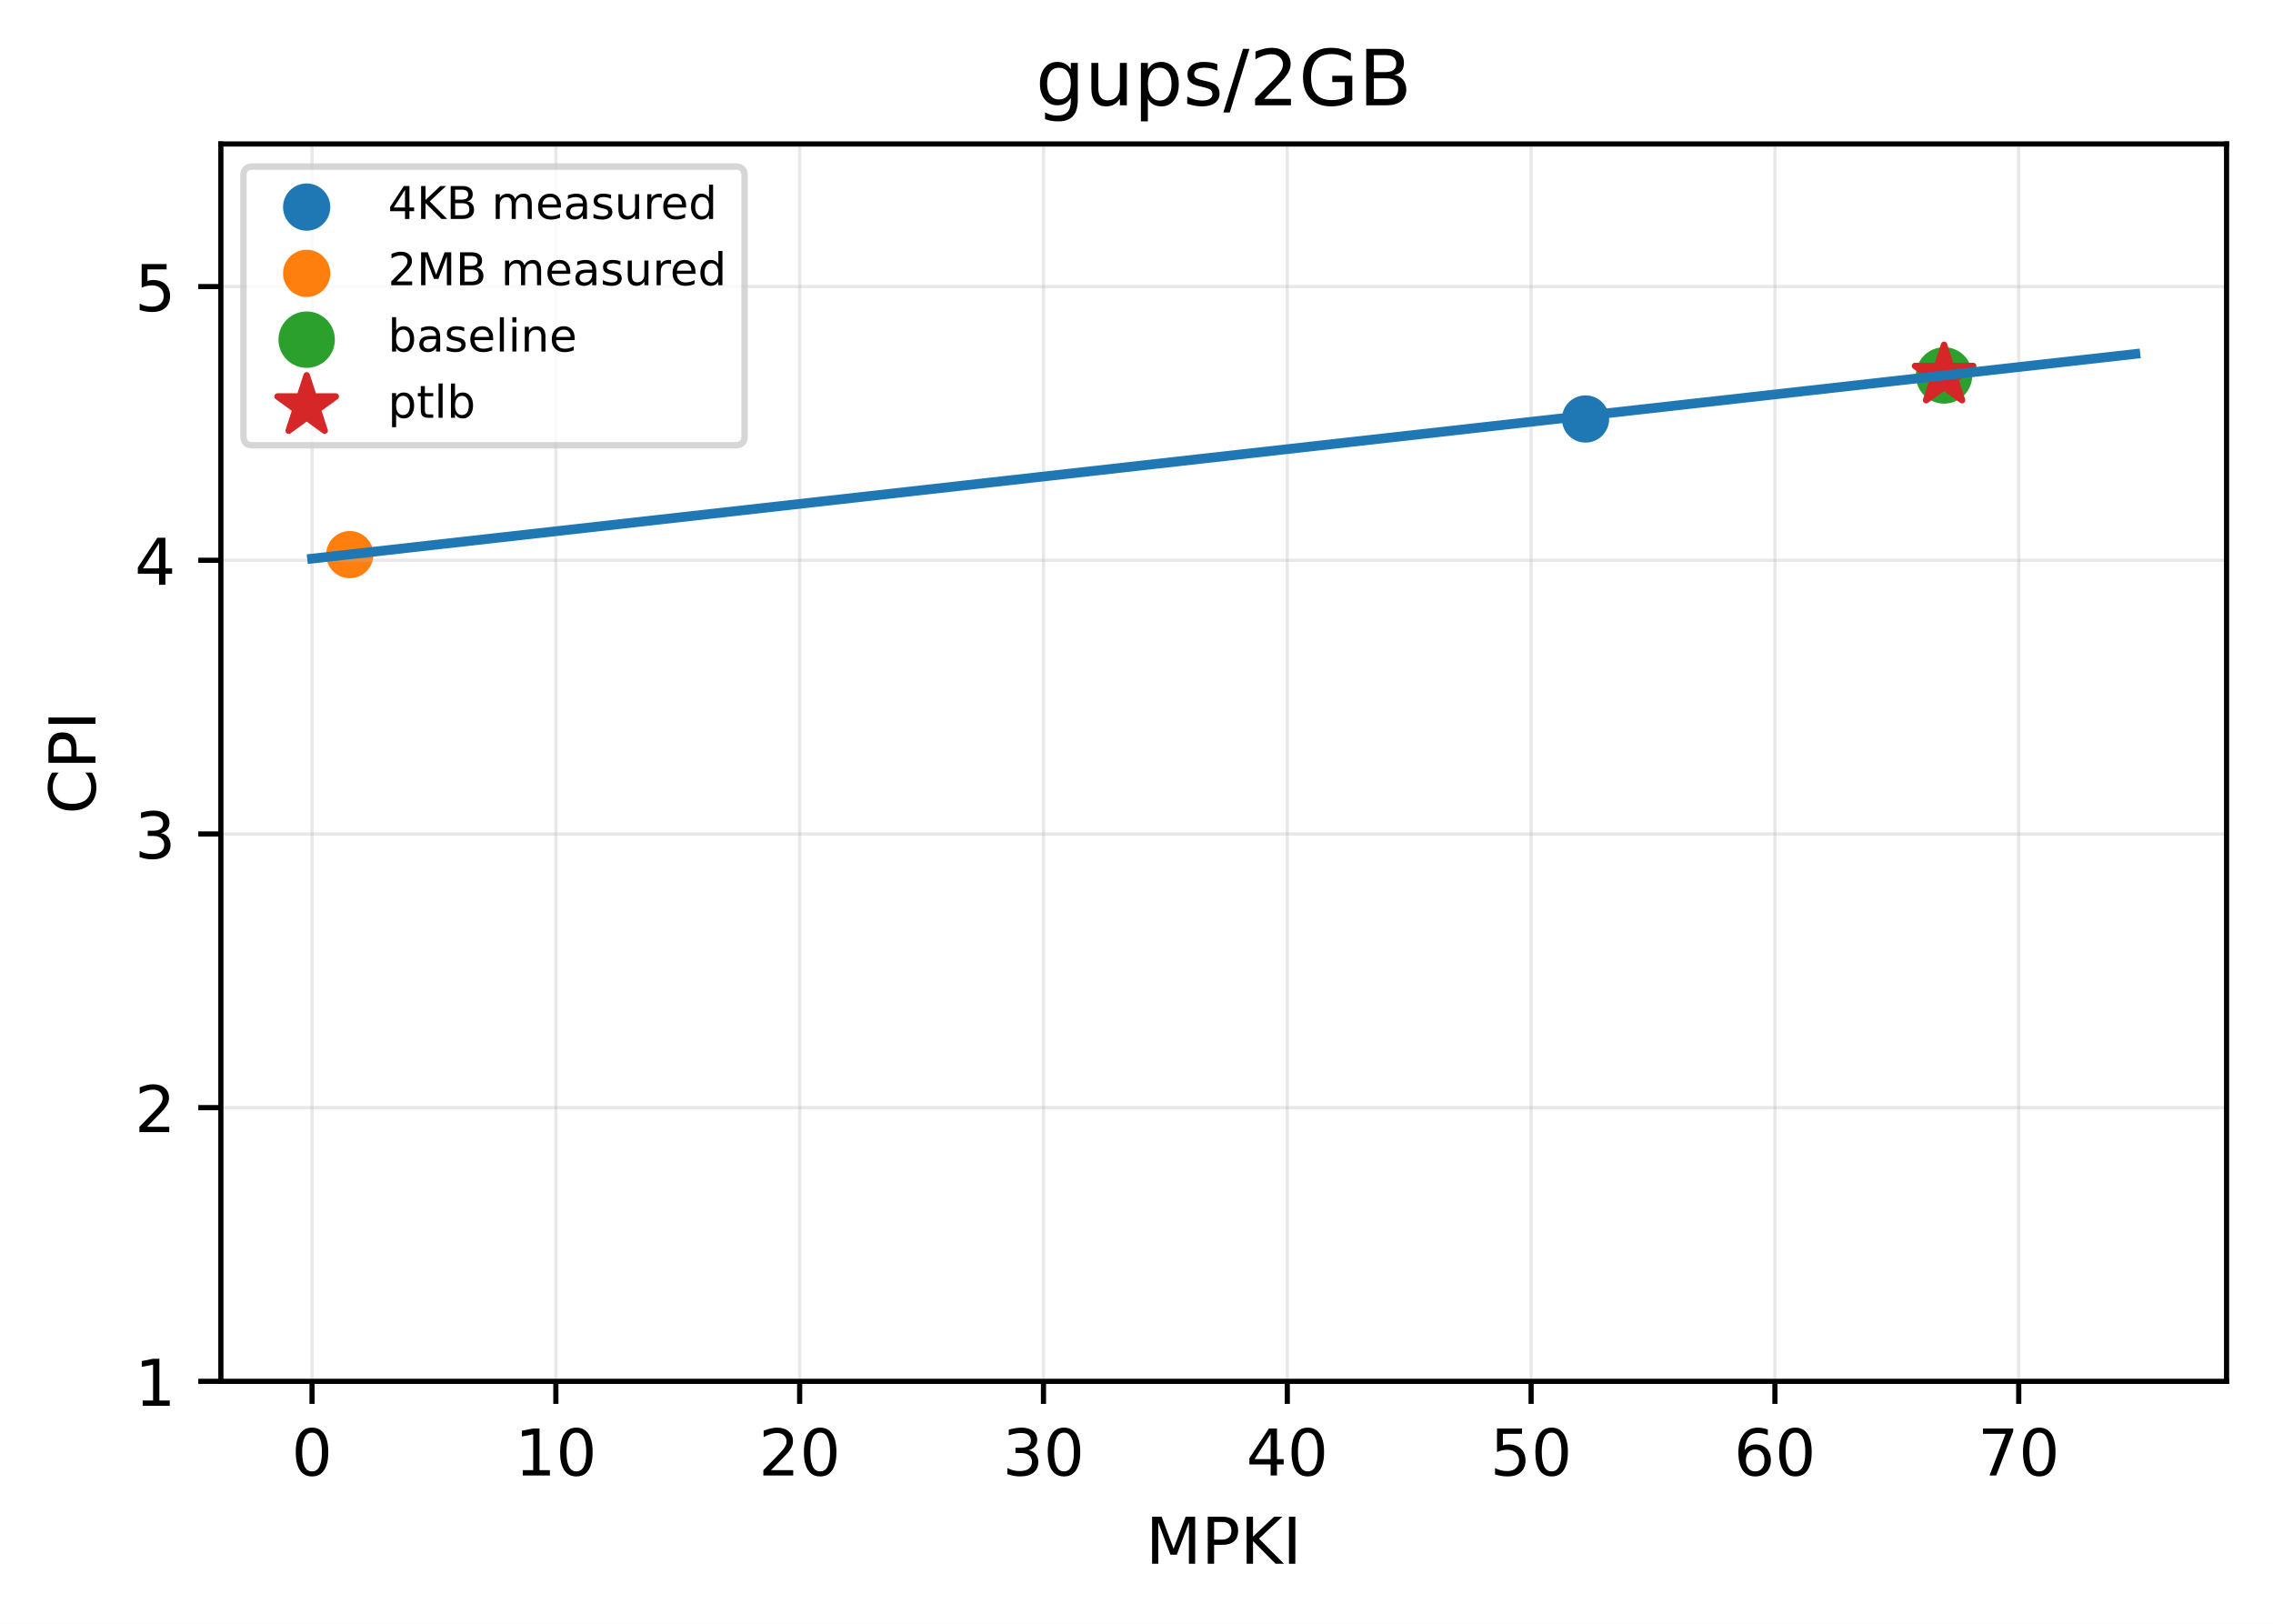
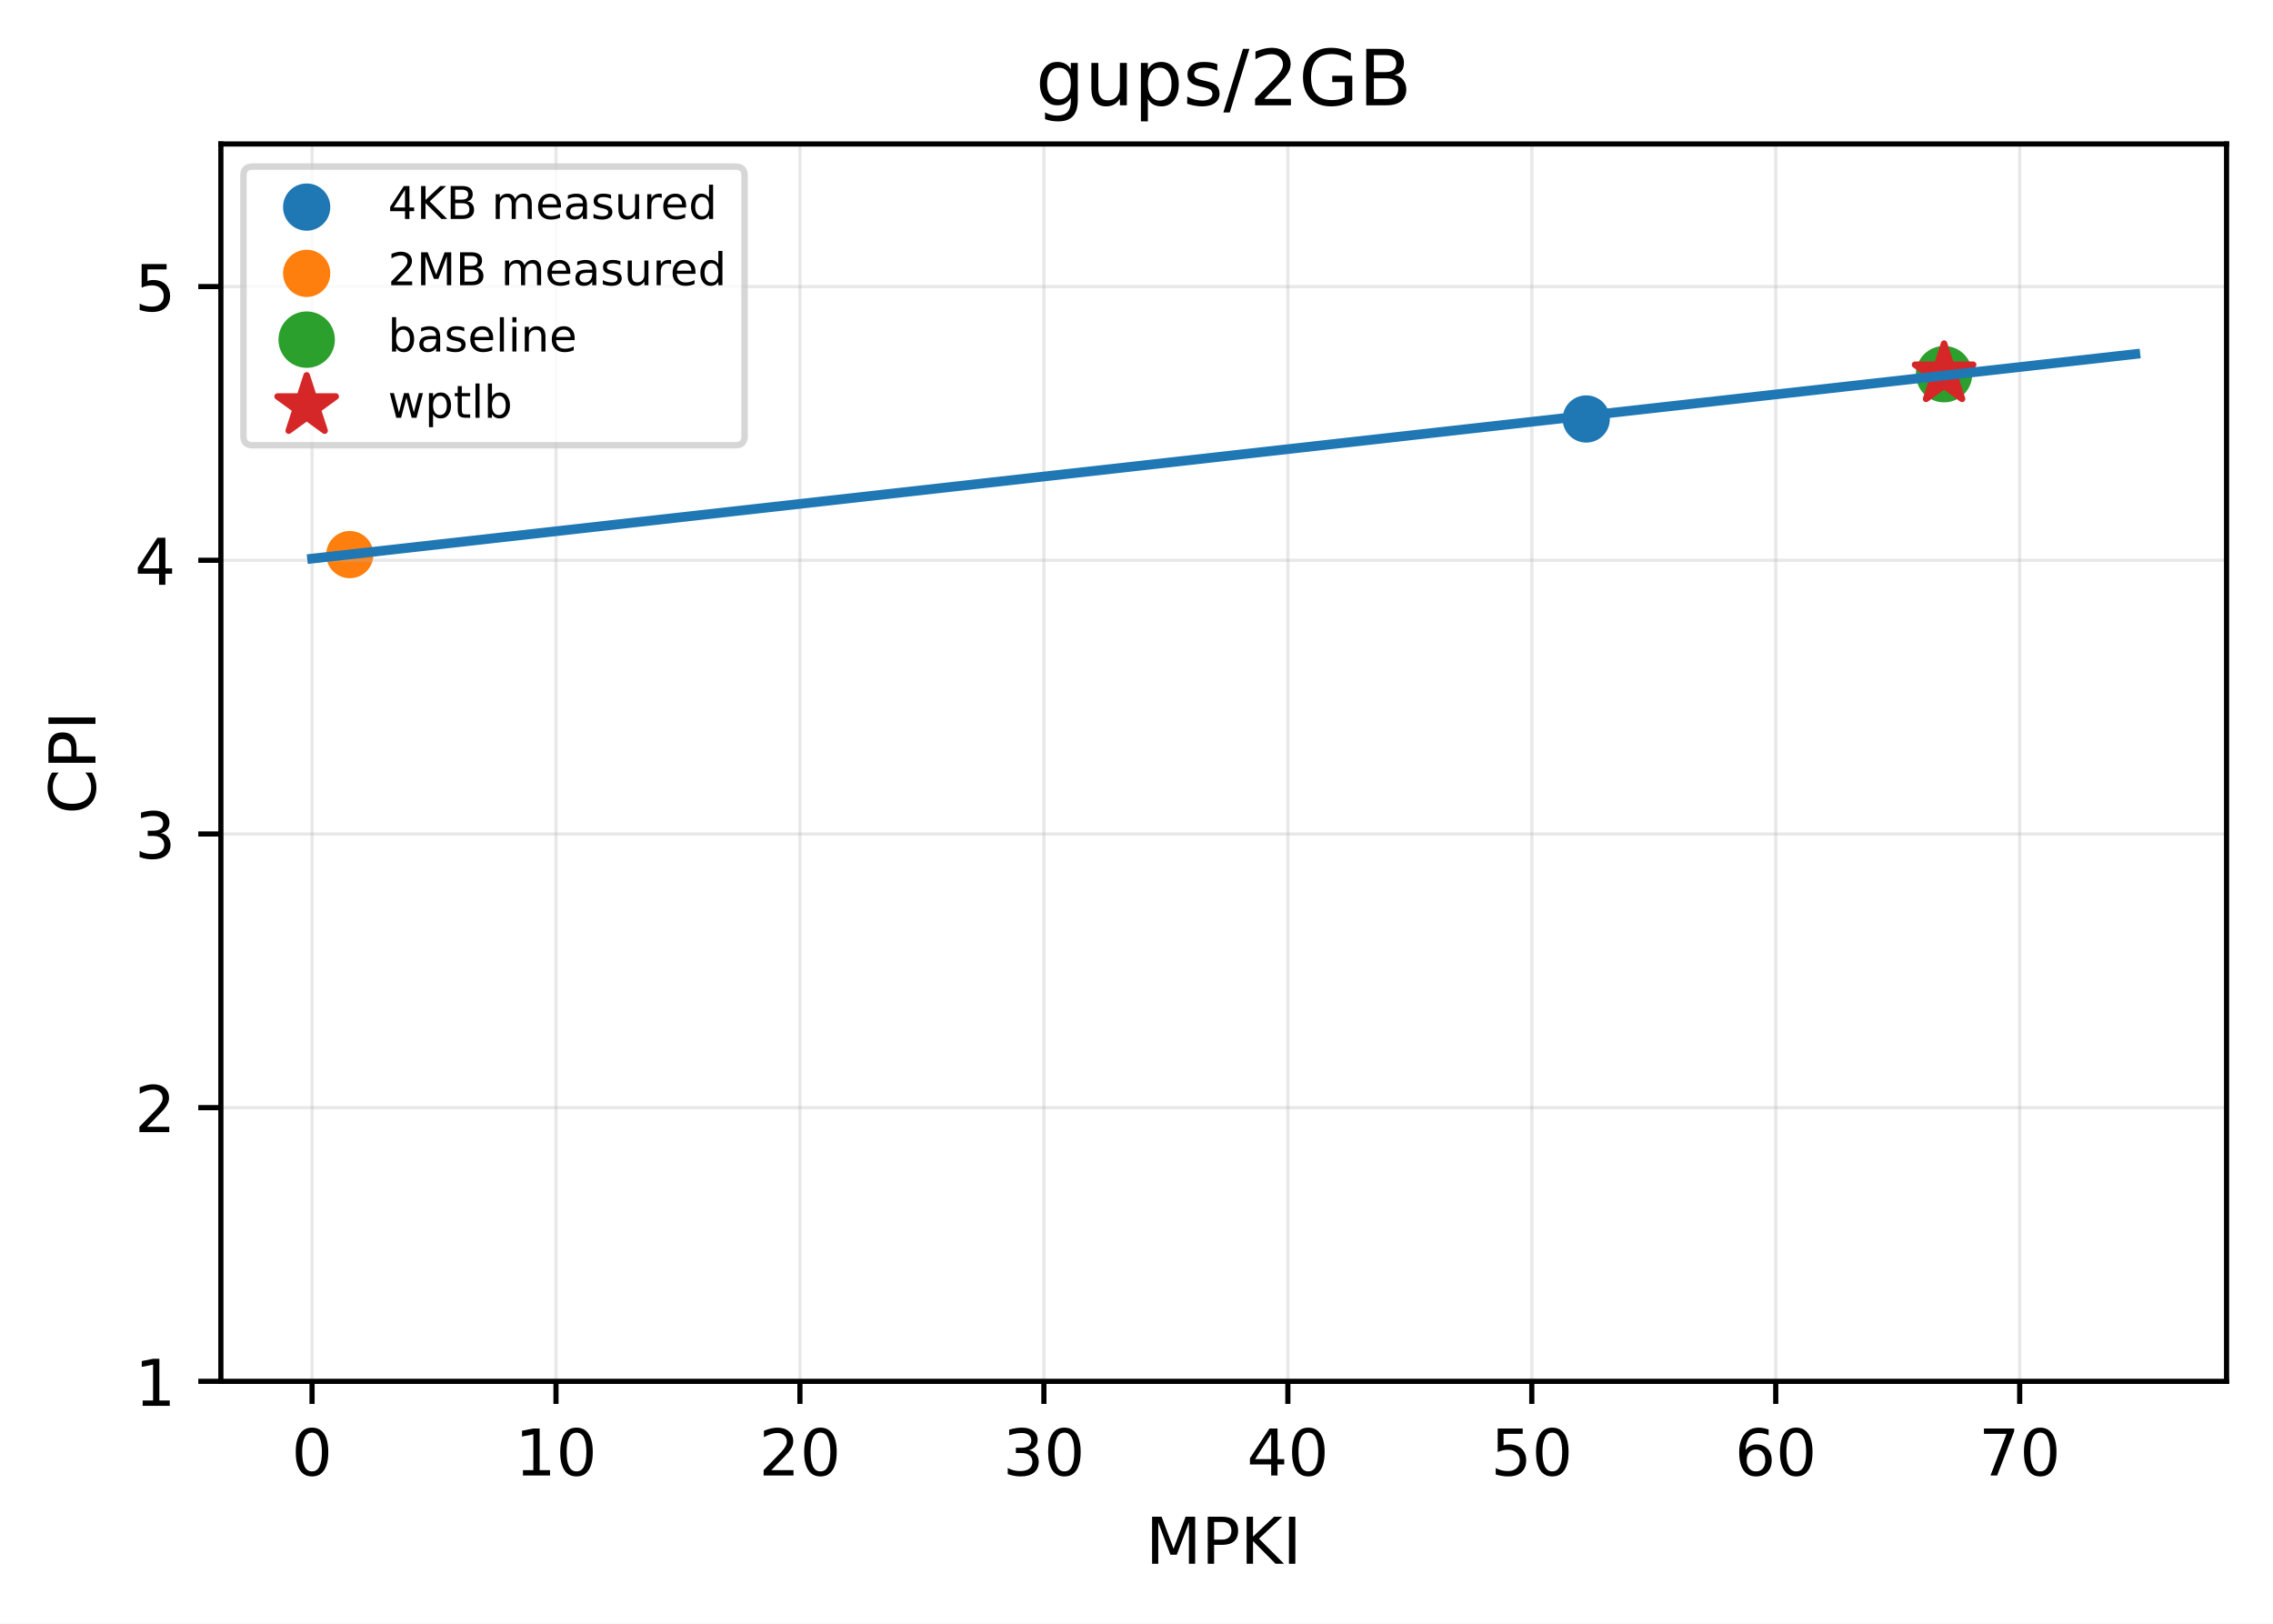
<svg xmlns="http://www.w3.org/2000/svg" xmlns:xlink="http://www.w3.org/1999/xlink" width="352.371pt" height="251.674pt" viewBox="0 0 352.371 251.674" version="1.1">
  <defs>
    <style type="text/css">*{stroke-linejoin: round; stroke-linecap: butt}</style>
  </defs>
  <g id="figure_1">
    <g id="patch_1">
      <path d="M 0 251.674  L 352.371 251.674  L 352.371 0  L 0 0  z " style="fill: #ffffff" />
    </g>
    <g id="axes_1">
      <g id="patch_2">
        <path d="M 34.241 214.118  L 345.171 214.118  L 345.171 22.318  L 34.241 22.318  z " style="fill: #ffffff" />
      </g>
      <g id="PathCollection_1">
        <defs>
-           <path id="m465f210f53" d="M 0 3.162  C 0.839 3.162 1.643 2.829 2.236 2.236  C 2.829 1.643 3.162 0.839 3.162 0  C 3.162 -0.839 2.829 -1.643 2.236 -2.236  C 1.643 -2.829 0.839 -3.162 0 -3.162  C -0.839 -3.162 -1.643 -2.829 -2.236 -2.236  C -2.829 -1.643 -3.162 -0.839 -3.162 0  C -3.162 0.839 -2.829 1.643 -2.236 2.236  C -1.643 2.829 -0.839 3.162 0 3.162  z " style="stroke: #1f77b4" />
+           <path id="m3a3b6d19bb" d="M 0 3.162  C 0.839 3.162 1.643 2.829 2.236 2.236  C 2.829 1.643 3.162 0.839 3.162 0  C 3.162 -0.839 2.829 -1.643 2.236 -2.236  C 1.643 -2.829 0.839 -3.162 0 -3.162  C -0.839 -3.162 -1.643 -2.829 -2.236 -2.236  C -2.829 -1.643 -3.162 -0.839 -3.162 0  C -3.162 0.839 -2.829 1.643 -2.236 2.236  C -1.643 2.829 -0.839 3.162 0 3.162  z " style="stroke: #1f77b4" />
        </defs>
-         <g clip-path="url(#p872d188c0a)">
-           <use xlink:href="#m465f210f53" x="245.796" y="64.947" style="fill: #1f77b4; stroke: #1f77b4" />
+         <g clip-path="url(#p0bfc63220b)">
+           <use xlink:href="#m3a3b6d19bb" x="245.908" y="64.945" style="fill: #1f77b4; stroke: #1f77b4" />
        </g>
      </g>
      <g id="PathCollection_2">
        <defs>
-           <path id="m711080db56" d="M 0 3.162  C 0.839 3.162 1.643 2.829 2.236 2.236  C 2.829 1.643 3.162 0.839 3.162 0  C 3.162 -0.839 2.829 -1.643 2.236 -2.236  C 1.643 -2.829 0.839 -3.162 0 -3.162  C -0.839 -3.162 -1.643 -2.829 -2.236 -2.236  C -2.829 -1.643 -3.162 -0.839 -3.162 0  C -3.162 0.839 -2.829 1.643 -2.236 2.236  C -1.643 2.829 -0.839 3.162 0 3.162  z " style="stroke: #ff7f0e" />
+           <path id="m237cc00602" d="M 0 3.162  C 0.839 3.162 1.643 2.829 2.236 2.236  C 2.829 1.643 3.162 0.839 3.162 0  C 3.162 -0.839 2.829 -1.643 2.236 -2.236  C 1.643 -2.829 0.839 -3.162 0 -3.162  C -0.839 -3.162 -1.643 -2.829 -2.236 -2.236  C -2.829 -1.643 -3.162 -0.839 -3.162 0  C -3.162 0.839 -2.829 1.643 -2.236 2.236  C -1.643 2.829 -0.839 3.162 0 3.162  z " style="stroke: #ff7f0e" />
        </defs>
-         <g clip-path="url(#p872d188c0a)">
-           <use xlink:href="#m711080db56" x="54.226" y="85.969" style="fill: #ff7f0e; stroke: #ff7f0e" />
+         <g clip-path="url(#p0bfc63220b)">
+           <use xlink:href="#m237cc00602" x="54.23" y="85.968" style="fill: #ff7f0e; stroke: #ff7f0e" />
        </g>
      </g>
      <g id="PathCollection_3">
        <defs>
-           <path id="m2213ec1dfe" d="M 0 3.873  C 1.027 3.873 2.012 3.465 2.739 2.739  C 3.465 2.012 3.873 1.027 3.873 0  C 3.873 -1.027 3.465 -2.012 2.739 -2.739  C 2.012 -3.465 1.027 -3.873 0 -3.873  C -1.027 -3.873 -2.012 -3.465 -2.739 -2.739  C -3.465 -2.012 -3.873 -1.027 -3.873 0  C -3.873 1.027 -3.465 2.012 -2.739 2.739  C -2.012 3.465 -1.027 3.873 0 3.873  z " style="stroke: #2ca02c" />
+           <path id="m50ea762fc0" d="M 0 3.873  C 1.027 3.873 2.012 3.465 2.739 2.739  C 3.465 2.012 3.873 1.027 3.873 0  C 3.873 -1.027 3.465 -2.012 2.739 -2.739  C 2.012 -3.465 1.027 -3.873 0 -3.873  C -1.027 -3.873 -2.012 -3.465 -2.739 -2.739  C -3.465 -2.012 -3.873 -1.027 -3.873 0  C -3.873 1.027 -3.465 2.012 -2.739 2.739  C -2.012 3.465 -1.027 3.873 0 3.873  z " style="stroke: #2ca02c" />
        </defs>
-         <g clip-path="url(#p872d188c0a)">
-           <use xlink:href="#m2213ec1dfe" x="301.379" y="58.194" style="fill: #2ca02c; stroke: #2ca02c" />
+         <g clip-path="url(#p0bfc63220b)">
+           <use xlink:href="#m50ea762fc0" x="301.379" y="57.997" style="fill: #2ca02c; stroke: #2ca02c" />
        </g>
      </g>
      <g id="PathCollection_4">
        <defs>
-           <path id="m17672cd838" d="M 0 -4.743  L -1.065 -1.466  L -4.511 -1.466  L -1.723 0.56  L -2.788 3.838  L -0 1.812  L 2.788 3.838  L 1.723 0.56  L 4.511 -1.466  L 1.065 -1.466  z " style="stroke: #d62728" />
+           <path id="m0ba8fd9091" d="M 0 -4.743  L -1.065 -1.466  L -4.511 -1.466  L -1.723 0.56  L -2.788 3.838  L -0 1.812  L 2.788 3.838  L 1.723 0.56  L 4.511 -1.466  L 1.065 -1.466  z " style="stroke: #d62728" />
        </defs>
-         <g clip-path="url(#p872d188c0a)">
-           <use xlink:href="#m17672cd838" x="301.379" y="58.194" style="fill: #d62728; stroke: #d62728" />
+         <g clip-path="url(#p0bfc63220b)">
+           <use xlink:href="#m0ba8fd9091" x="301.379" y="57.997" style="fill: #d62728; stroke: #d62728" />
        </g>
      </g>
      <g id="matplotlib.axis_1">
        <g id="xtick_1">
          <g id="line2d_1">
-             <path d="M 48.374 214.118  L 48.374 22.318  " clip-path="url(#p872d188c0a)" style="fill: none; stroke: #b0b0b0; stroke-opacity: 0.3; stroke-width: 0.5; stroke-linecap: square" />
+             <path d="M 48.374 214.118  L 48.374 22.318  " clip-path="url(#p0bfc63220b)" style="fill: none; stroke: #b0b0b0; stroke-opacity: 0.3; stroke-width: 0.5; stroke-linecap: square" />
          </g>
          <g id="line2d_2">
            <defs>
-               <path id="m234b78a449" d="M 0 0  L 0 3.5  " style="stroke: #000000; stroke-width: 0.8" />
-             </defs>
-             <g>
-               <use xlink:href="#m234b78a449" x="48.374" y="214.118" style="stroke: #000000; stroke-width: 0.8" />
+               <path id="mc090f25a6f" d="M 0 0  L 0 3.5  " style="stroke: #000000; stroke-width: 0.8" />
+             </defs>
+             <g>
+               <use xlink:href="#mc090f25a6f" x="48.374" y="214.118" style="stroke: #000000; stroke-width: 0.8" />
            </g>
          </g>
          <g id="text_1">
            <g transform="translate(45.19256 228.7166) scale(0.1 -0.1)">
              <defs>
                <path id="DejaVuSans-30" d="M 2034 4250  Q 1547 4250 1301 3770  Q 1056 3291 1056 2328  Q 1056 1369 1301 889  Q 1547 409 2034 409  Q 2525 409 2770 889  Q 3016 1369 3016 2328  Q 3016 3291 2770 3770  Q 2525 4250 2034 4250  z M 2034 4750  Q 2819 4750 3233 4129  Q 3647 3509 3647 2328  Q 3647 1150 3233 529  Q 2819 -91 2034 -91  Q 1250 -91 836 529  Q 422 1150 422 2328  Q 422 3509 836 4129  Q 1250 4750 2034 4750  z " transform="scale(0.015625)" />
              </defs>
              <use xlink:href="#DejaVuSans-30" />
            </g>
          </g>
        </g>
        <g id="xtick_2">
          <g id="line2d_3">
-             <path d="M 86.171 214.118  L 86.171 22.318  " clip-path="url(#p872d188c0a)" style="fill: none; stroke: #b0b0b0; stroke-opacity: 0.3; stroke-width: 0.5; stroke-linecap: square" />
+             <path d="M 86.192 214.118  L 86.192 22.318  " clip-path="url(#p0bfc63220b)" style="fill: none; stroke: #b0b0b0; stroke-opacity: 0.3; stroke-width: 0.5; stroke-linecap: square" />
          </g>
          <g id="line2d_4">
            <g>
-               <use xlink:href="#m234b78a449" x="86.171" y="214.118" style="stroke: #000000; stroke-width: 0.8" />
+               <use xlink:href="#mc090f25a6f" x="86.192" y="214.118" style="stroke: #000000; stroke-width: 0.8" />
            </g>
          </g>
          <g id="text_2">
-             <g transform="translate(79.80845 228.7166) scale(0.1 -0.1)">
+             <g transform="translate(79.82979 228.7166) scale(0.1 -0.1)">
              <defs>
                <path id="DejaVuSans-31" d="M 794 531  L 1825 531  L 1825 4091  L 703 3866  L 703 4441  L 1819 4666  L 2450 4666  L 2450 531  L 3481 531  L 3481 0  L 794 0  L 794 531  z " transform="scale(0.015625)" />
              </defs>
              <use xlink:href="#DejaVuSans-31" />
              <use xlink:href="#DejaVuSans-30" x="63.623" />
            </g>
          </g>
        </g>
        <g id="xtick_3">
          <g id="line2d_5">
-             <path d="M 123.968 214.118  L 123.968 22.318  " clip-path="url(#p872d188c0a)" style="fill: none; stroke: #b0b0b0; stroke-opacity: 0.3; stroke-width: 0.5; stroke-linecap: square" />
+             <path d="M 124.011 214.118  L 124.011 22.318  " clip-path="url(#p0bfc63220b)" style="fill: none; stroke: #b0b0b0; stroke-opacity: 0.3; stroke-width: 0.5; stroke-linecap: square" />
          </g>
          <g id="line2d_6">
            <g>
-               <use xlink:href="#m234b78a449" x="123.968" y="214.118" style="stroke: #000000; stroke-width: 0.8" />
+               <use xlink:href="#mc090f25a6f" x="124.011" y="214.118" style="stroke: #000000; stroke-width: 0.8" />
            </g>
          </g>
          <g id="text_3">
-             <g transform="translate(117.6056 228.7166) scale(0.1 -0.1)">
+             <g transform="translate(117.6483 228.7166) scale(0.1 -0.1)">
              <defs>
                <path id="DejaVuSans-32" d="M 1228 531  L 3431 531  L 3431 0  L 469 0  L 469 531  Q 828 903 1448 1529  Q 2069 2156 2228 2338  Q 2531 2678 2651 2914  Q 2772 3150 2772 3378  Q 2772 3750 2511 3984  Q 2250 4219 1831 4219  Q 1534 4219 1204 4116  Q 875 4013 500 3803  L 500 4441  Q 881 4594 1212 4672  Q 1544 4750 1819 4750  Q 2544 4750 2975 4387  Q 3406 4025 3406 3419  Q 3406 3131 3298 2873  Q 3191 2616 2906 2266  Q 2828 2175 2409 1742  Q 1991 1309 1228 531  z " transform="scale(0.015625)" />
              </defs>
              <use xlink:href="#DejaVuSans-32" />
              <use xlink:href="#DejaVuSans-30" x="63.623" />
            </g>
          </g>
        </g>
        <g id="xtick_4">
          <g id="line2d_7">
-             <path d="M 161.765 214.118  L 161.765 22.318  " clip-path="url(#p872d188c0a)" style="fill: none; stroke: #b0b0b0; stroke-opacity: 0.3; stroke-width: 0.5; stroke-linecap: square" />
+             <path d="M 161.829 214.118  L 161.829 22.318  " clip-path="url(#p0bfc63220b)" style="fill: none; stroke: #b0b0b0; stroke-opacity: 0.3; stroke-width: 0.5; stroke-linecap: square" />
          </g>
          <g id="line2d_8">
            <g>
-               <use xlink:href="#m234b78a449" x="161.765" y="214.118" style="stroke: #000000; stroke-width: 0.8" />
+               <use xlink:href="#mc090f25a6f" x="161.829" y="214.118" style="stroke: #000000; stroke-width: 0.8" />
            </g>
          </g>
          <g id="text_4">
-             <g transform="translate(155.4027 228.7166) scale(0.1 -0.1)">
+             <g transform="translate(155.4668 228.7166) scale(0.1 -0.1)">
              <defs>
                <path id="DejaVuSans-33" d="M 2597 2516  Q 3050 2419 3304 2112  Q 3559 1806 3559 1356  Q 3559 666 3084 287  Q 2609 -91 1734 -91  Q 1441 -91 1130 -33  Q 819 25 488 141  L 488 750  Q 750 597 1062 519  Q 1375 441 1716 441  Q 2309 441 2620 675  Q 2931 909 2931 1356  Q 2931 1769 2642 2001  Q 2353 2234 1838 2234  L 1294 2234  L 1294 2753  L 1863 2753  Q 2328 2753 2575 2939  Q 2822 3125 2822 3475  Q 2822 3834 2567 4026  Q 2313 4219 1838 4219  Q 1578 4219 1281 4162  Q 984 4106 628 3988  L 628 4550  Q 988 4650 1302 4700  Q 1616 4750 1894 4750  Q 2613 4750 3031 4423  Q 3450 4097 3450 3541  Q 3450 3153 3228 2886  Q 3006 2619 2597 2516  z " transform="scale(0.015625)" />
              </defs>
              <use xlink:href="#DejaVuSans-33" />
              <use xlink:href="#DejaVuSans-30" x="63.623" />
            </g>
          </g>
        </g>
        <g id="xtick_5">
          <g id="line2d_9">
-             <path d="M 199.562 214.118  L 199.562 22.318  " clip-path="url(#p872d188c0a)" style="fill: none; stroke: #b0b0b0; stroke-opacity: 0.3; stroke-width: 0.5; stroke-linecap: square" />
+             <path d="M 199.648 214.118  L 199.648 22.318  " clip-path="url(#p0bfc63220b)" style="fill: none; stroke: #b0b0b0; stroke-opacity: 0.3; stroke-width: 0.5; stroke-linecap: square" />
          </g>
          <g id="line2d_10">
            <g>
-               <use xlink:href="#m234b78a449" x="199.562" y="214.118" style="stroke: #000000; stroke-width: 0.8" />
+               <use xlink:href="#mc090f25a6f" x="199.648" y="214.118" style="stroke: #000000; stroke-width: 0.8" />
            </g>
          </g>
          <g id="text_5">
-             <g transform="translate(193.1999 228.7166) scale(0.1 -0.1)">
+             <g transform="translate(193.2852 228.7166) scale(0.1 -0.1)">
              <defs>
                <path id="DejaVuSans-34" d="M 2419 4116  L 825 1625  L 2419 1625  L 2419 4116  z M 2253 4666  L 3047 4666  L 3047 1625  L 3713 1625  L 3713 1100  L 3047 1100  L 3047 0  L 2419 0  L 2419 1100  L 313 1100  L 313 1709  L 2253 4666  z " transform="scale(0.015625)" />
              </defs>
              <use xlink:href="#DejaVuSans-34" />
              <use xlink:href="#DejaVuSans-30" x="63.623" />
            </g>
          </g>
        </g>
        <g id="xtick_6">
          <g id="line2d_11">
-             <path d="M 237.36 214.118  L 237.36 22.318  " clip-path="url(#p872d188c0a)" style="fill: none; stroke: #b0b0b0; stroke-opacity: 0.3; stroke-width: 0.5; stroke-linecap: square" />
+             <path d="M 237.466 214.118  L 237.466 22.318  " clip-path="url(#p0bfc63220b)" style="fill: none; stroke: #b0b0b0; stroke-opacity: 0.3; stroke-width: 0.5; stroke-linecap: square" />
          </g>
          <g id="line2d_12">
            <g>
-               <use xlink:href="#m234b78a449" x="237.36" y="214.118" style="stroke: #000000; stroke-width: 0.8" />
+               <use xlink:href="#mc090f25a6f" x="237.466" y="214.118" style="stroke: #000000; stroke-width: 0.8" />
            </g>
          </g>
          <g id="text_6">
-             <g transform="translate(230.997 228.7166) scale(0.1 -0.1)">
+             <g transform="translate(231.1037 228.7166) scale(0.1 -0.1)">
              <defs>
                <path id="DejaVuSans-35" d="M 691 4666  L 3169 4666  L 3169 4134  L 1269 4134  L 1269 2991  Q 1406 3038 1543 3061  Q 1681 3084 1819 3084  Q 2600 3084 3056 2656  Q 3513 2228 3513 1497  Q 3513 744 3044 326  Q 2575 -91 1722 -91  Q 1428 -91 1123 -41  Q 819 9 494 109  L 494 744  Q 775 591 1075 516  Q 1375 441 1709 441  Q 2250 441 2565 725  Q 2881 1009 2881 1497  Q 2881 1984 2565 2268  Q 2250 2553 1709 2553  Q 1456 2553 1204 2497  Q 953 2441 691 2322  L 691 4666  z " transform="scale(0.015625)" />
              </defs>
              <use xlink:href="#DejaVuSans-35" />
              <use xlink:href="#DejaVuSans-30" x="63.623" />
            </g>
          </g>
        </g>
        <g id="xtick_7">
          <g id="line2d_13">
-             <path d="M 275.157 214.118  L 275.157 22.318  " clip-path="url(#p872d188c0a)" style="fill: none; stroke: #b0b0b0; stroke-opacity: 0.3; stroke-width: 0.5; stroke-linecap: square" />
+             <path d="M 275.285 214.118  L 275.285 22.318  " clip-path="url(#p0bfc63220b)" style="fill: none; stroke: #b0b0b0; stroke-opacity: 0.3; stroke-width: 0.5; stroke-linecap: square" />
          </g>
          <g id="line2d_14">
            <g>
-               <use xlink:href="#m234b78a449" x="275.157" y="214.118" style="stroke: #000000; stroke-width: 0.8" />
+               <use xlink:href="#mc090f25a6f" x="275.285" y="214.118" style="stroke: #000000; stroke-width: 0.8" />
            </g>
          </g>
          <g id="text_7">
-             <g transform="translate(268.7942 228.7166) scale(0.1 -0.1)">
+             <g transform="translate(268.9222 228.7166) scale(0.1 -0.1)">
              <defs>
                <path id="DejaVuSans-36" d="M 2113 2584  Q 1688 2584 1439 2293  Q 1191 2003 1191 1497  Q 1191 994 1439 701  Q 1688 409 2113 409  Q 2538 409 2786 701  Q 3034 994 3034 1497  Q 3034 2003 2786 2293  Q 2538 2584 2113 2584  z M 3366 4563  L 3366 3988  Q 3128 4100 2886 4159  Q 2644 4219 2406 4219  Q 1781 4219 1451 3797  Q 1122 3375 1075 2522  Q 1259 2794 1537 2939  Q 1816 3084 2150 3084  Q 2853 3084 3261 2657  Q 3669 2231 3669 1497  Q 3669 778 3244 343  Q 2819 -91 2113 -91  Q 1303 -91 875 529  Q 447 1150 447 2328  Q 447 3434 972 4092  Q 1497 4750 2381 4750  Q 2619 4750 2861 4703  Q 3103 4656 3366 4563  z " transform="scale(0.015625)" />
              </defs>
              <use xlink:href="#DejaVuSans-36" />
              <use xlink:href="#DejaVuSans-30" x="63.623" />
            </g>
          </g>
        </g>
        <g id="xtick_8">
          <g id="line2d_15">
-             <path d="M 312.954 214.118  L 312.954 22.318  " clip-path="url(#p872d188c0a)" style="fill: none; stroke: #b0b0b0; stroke-opacity: 0.3; stroke-width: 0.5; stroke-linecap: square" />
+             <path d="M 313.103 214.118  L 313.103 22.318  " clip-path="url(#p0bfc63220b)" style="fill: none; stroke: #b0b0b0; stroke-opacity: 0.3; stroke-width: 0.5; stroke-linecap: square" />
          </g>
          <g id="line2d_16">
            <g>
-               <use xlink:href="#m234b78a449" x="312.954" y="214.118" style="stroke: #000000; stroke-width: 0.8" />
+               <use xlink:href="#mc090f25a6f" x="313.103" y="214.118" style="stroke: #000000; stroke-width: 0.8" />
            </g>
          </g>
          <g id="text_8">
-             <g transform="translate(306.5913 228.7166) scale(0.1 -0.1)">
+             <g transform="translate(306.7407 228.7166) scale(0.1 -0.1)">
              <defs>
                <path id="DejaVuSans-37" d="M 525 4666  L 3525 4666  L 3525 4397  L 1831 0  L 1172 0  L 2766 4134  L 525 4134  L 525 4666  z " transform="scale(0.015625)" />
              </defs>
              <use xlink:href="#DejaVuSans-37" />
              <use xlink:href="#DejaVuSans-30" x="63.623" />
            </g>
          </g>
        </g>
        <g id="text_9">
          <g transform="translate(177.6228 242.3947) scale(0.1 -0.1)">
            <defs>
              <path id="DejaVuSans-4d" d="M 628 4666  L 1569 4666  L 2759 1491  L 3956 4666  L 4897 4666  L 4897 0  L 4281 0  L 4281 4097  L 3078 897  L 2444 897  L 1241 4097  L 1241 0  L 628 0  L 628 4666  z " transform="scale(0.015625)" />
              <path id="DejaVuSans-50" d="M 1259 4147  L 1259 2394  L 2053 2394  Q 2494 2394 2734 2622  Q 2975 2850 2975 3272  Q 2975 3691 2734 3919  Q 2494 4147 2053 4147  L 1259 4147  z M 628 4666  L 2053 4666  Q 2838 4666 3239 4311  Q 3641 3956 3641 3272  Q 3641 2581 3239 2228  Q 2838 1875 2053 1875  L 1259 1875  L 1259 0  L 628 0  L 628 4666  z " transform="scale(0.015625)" />
              <path id="DejaVuSans-4b" d="M 628 4666  L 1259 4666  L 1259 2694  L 3353 4666  L 4166 4666  L 1850 2491  L 4331 0  L 3500 0  L 1259 2247  L 1259 0  L 628 0  L 628 4666  z " transform="scale(0.015625)" />
              <path id="DejaVuSans-49" d="M 628 4666  L 1259 4666  L 1259 0  L 628 0  L 628 4666  z " transform="scale(0.015625)" />
            </defs>
            <use xlink:href="#DejaVuSans-4d" />
            <use xlink:href="#DejaVuSans-50" x="86.279" />
            <use xlink:href="#DejaVuSans-4b" x="146.582" />
            <use xlink:href="#DejaVuSans-49" x="212.158" />
          </g>
        </g>
      </g>
      <g id="matplotlib.axis_2">
        <g id="ytick_1">
          <g id="line2d_17">
-             <path d="M 34.241 214.118  L 345.171 214.118  " clip-path="url(#p872d188c0a)" style="fill: none; stroke: #b0b0b0; stroke-opacity: 0.3; stroke-width: 0.5; stroke-linecap: square" />
+             <path d="M 34.241 214.118  L 345.171 214.118  " clip-path="url(#p0bfc63220b)" style="fill: none; stroke: #b0b0b0; stroke-opacity: 0.3; stroke-width: 0.5; stroke-linecap: square" />
          </g>
          <g id="line2d_18">
            <defs>
-               <path id="mdc1b94fc5d" d="M 0 0  L -3.5 0  " style="stroke: #000000; stroke-width: 0.8" />
-             </defs>
-             <g>
-               <use xlink:href="#mdc1b94fc5d" x="34.241" y="214.118" style="stroke: #000000; stroke-width: 0.8" />
+               <path id="mad81c57e68" d="M 0 0  L -3.5 0  " style="stroke: #000000; stroke-width: 0.8" />
+             </defs>
+             <g>
+               <use xlink:href="#mad81c57e68" x="34.241" y="214.118" style="stroke: #000000; stroke-width: 0.8" />
            </g>
          </g>
          <g id="text_10">
            <g transform="translate(20.87813 217.9173) scale(0.1 -0.1)">
              <use xlink:href="#DejaVuSans-31" />
            </g>
          </g>
        </g>
        <g id="ytick_2">
          <g id="line2d_19">
-             <path d="M 34.241 171.694  L 345.171 171.694  " clip-path="url(#p872d188c0a)" style="fill: none; stroke: #b0b0b0; stroke-opacity: 0.3; stroke-width: 0.5; stroke-linecap: square" />
+             <path d="M 34.241 171.694  L 345.171 171.694  " clip-path="url(#p0bfc63220b)" style="fill: none; stroke: #b0b0b0; stroke-opacity: 0.3; stroke-width: 0.5; stroke-linecap: square" />
          </g>
          <g id="line2d_20">
            <g>
-               <use xlink:href="#mdc1b94fc5d" x="34.241" y="171.694" style="stroke: #000000; stroke-width: 0.8" />
+               <use xlink:href="#mad81c57e68" x="34.241" y="171.694" style="stroke: #000000; stroke-width: 0.8" />
            </g>
          </g>
          <g id="text_11">
-             <g transform="translate(20.87813 175.4935) scale(0.1 -0.1)">
+             <g transform="translate(20.87813 175.4931) scale(0.1 -0.1)">
              <use xlink:href="#DejaVuSans-32" />
            </g>
          </g>
        </g>
        <g id="ytick_3">
          <g id="line2d_21">
-             <path d="M 34.241 129.27  L 345.171 129.27  " clip-path="url(#p872d188c0a)" style="fill: none; stroke: #b0b0b0; stroke-opacity: 0.3; stroke-width: 0.5; stroke-linecap: square" />
+             <path d="M 34.241 129.27  L 345.171 129.27  " clip-path="url(#p0bfc63220b)" style="fill: none; stroke: #b0b0b0; stroke-opacity: 0.3; stroke-width: 0.5; stroke-linecap: square" />
          </g>
          <g id="line2d_22">
            <g>
-               <use xlink:href="#mdc1b94fc5d" x="34.241" y="129.27" style="stroke: #000000; stroke-width: 0.8" />
+               <use xlink:href="#mad81c57e68" x="34.241" y="129.27" style="stroke: #000000; stroke-width: 0.8" />
            </g>
          </g>
          <g id="text_12">
-             <g transform="translate(20.87813 133.0696) scale(0.1 -0.1)">
+             <g transform="translate(20.87813 133.0689) scale(0.1 -0.1)">
              <use xlink:href="#DejaVuSans-33" />
            </g>
          </g>
        </g>
        <g id="ytick_4">
          <g id="line2d_23">
-             <path d="M 34.241 86.846  L 345.171 86.846  " clip-path="url(#p872d188c0a)" style="fill: none; stroke: #b0b0b0; stroke-opacity: 0.3; stroke-width: 0.5; stroke-linecap: square" />
+             <path d="M 34.241 86.845  L 345.171 86.845  " clip-path="url(#p0bfc63220b)" style="fill: none; stroke: #b0b0b0; stroke-opacity: 0.3; stroke-width: 0.5; stroke-linecap: square" />
          </g>
          <g id="line2d_24">
            <g>
-               <use xlink:href="#mdc1b94fc5d" x="34.241" y="86.846" style="stroke: #000000; stroke-width: 0.8" />
+               <use xlink:href="#mad81c57e68" x="34.241" y="86.845" style="stroke: #000000; stroke-width: 0.8" />
            </g>
          </g>
          <g id="text_13">
-             <g transform="translate(20.87813 90.64571) scale(0.1 -0.1)">
+             <g transform="translate(20.87813 90.64462) scale(0.1 -0.1)">
              <use xlink:href="#DejaVuSans-34" />
            </g>
          </g>
        </g>
        <g id="ytick_5">
          <g id="line2d_25">
-             <path d="M 34.241 44.423  L 345.171 44.423  " clip-path="url(#p872d188c0a)" style="fill: none; stroke: #b0b0b0; stroke-opacity: 0.3; stroke-width: 0.5; stroke-linecap: square" />
+             <path d="M 34.241 44.421  L 345.171 44.421  " clip-path="url(#p0bfc63220b)" style="fill: none; stroke: #b0b0b0; stroke-opacity: 0.3; stroke-width: 0.5; stroke-linecap: square" />
          </g>
          <g id="line2d_26">
            <g>
-               <use xlink:href="#mdc1b94fc5d" x="34.241" y="44.423" style="stroke: #000000; stroke-width: 0.8" />
+               <use xlink:href="#mad81c57e68" x="34.241" y="44.421" style="stroke: #000000; stroke-width: 0.8" />
            </g>
          </g>
          <g id="text_14">
-             <g transform="translate(20.87813 48.22183) scale(0.1 -0.1)">
+             <g transform="translate(20.87813 48.22037) scale(0.1 -0.1)">
              <use xlink:href="#DejaVuSans-35" />
            </g>
          </g>
        </g>
        <g id="text_15">
          <g transform="translate(14.79844 126.1994) rotate(-90) scale(0.1 -0.1)">
            <defs>
              <path id="DejaVuSans-43" d="M 4122 4306  L 4122 3641  Q 3803 3938 3442 4084  Q 3081 4231 2675 4231  Q 1875 4231 1450 3742  Q 1025 3253 1025 2328  Q 1025 1406 1450 917  Q 1875 428 2675 428  Q 3081 428 3442 575  Q 3803 722 4122 1019  L 4122 359  Q 3791 134 3420 21  Q 3050 -91 2638 -91  Q 1578 -91 968 557  Q 359 1206 359 2328  Q 359 3453 968 4101  Q 1578 4750 2638 4750  Q 3056 4750 3426 4639  Q 3797 4528 4122 4306  z " transform="scale(0.015625)" />
            </defs>
            <use xlink:href="#DejaVuSans-43" />
            <use xlink:href="#DejaVuSans-50" x="69.824" />
            <use xlink:href="#DejaVuSans-49" x="130.127" />
          </g>
        </g>
      </g>
      <g id="line2d_27">
-         <path d="M 48.374 86.592  L 51.2 86.275  L 54.027 85.957  L 56.854 85.64  L 59.68 85.323  L 62.507 85.006  L 65.334 84.688  L 68.16 84.371  L 70.987 84.054  L 73.814 83.737  L 76.64 83.419  L 79.467 83.102  L 82.293 82.785  L 85.12 82.468  L 87.947 82.15  L 90.773 81.833  L 93.6 81.516  L 96.427 81.198  L 99.253 80.881  L 102.08 80.564  L 104.907 80.247  L 107.733 79.929  L 110.56 79.612  L 113.386 79.295  L 116.213 78.978  L 119.04 78.66  L 121.866 78.343  L 124.693 78.026  L 127.52 77.709  L 130.346 77.391  L 133.173 77.074  L 136 76.757  L 138.826 76.439  L 141.653 76.122  L 144.479 75.805  L 147.306 75.488  L 150.133 75.17  L 152.959 74.853  L 155.786 74.536  L 158.613 74.219  L 161.439 73.901  L 164.266 73.584  L 167.093 73.267  L 169.919 72.95  L 172.746 72.632  L 175.572 72.315  L 178.399 71.998  L 181.226 71.681  L 184.052 71.363  L 186.879 71.046  L 189.706 70.729  L 192.532 70.411  L 195.359 70.094  L 198.186 69.777  L 201.012 69.46  L 203.839 69.142  L 206.665 68.825  L 209.492 68.508  L 212.319 68.191  L 215.145 67.873  L 217.972 67.556  L 220.799 67.239  L 223.625 66.922  L 226.452 66.604  L 229.279 66.287  L 232.105 65.97  L 234.932 65.653  L 237.758 65.335  L 240.585 65.018  L 243.412 64.701  L 246.238 64.383  L 249.065 64.066  L 251.892 63.749  L 254.718 63.432  L 257.545 63.114  L 260.372 62.797  L 263.198 62.48  L 266.025 62.163  L 268.851 61.845  L 271.678 61.528  L 274.505 61.211  L 277.331 60.894  L 280.158 60.576  L 282.985 60.259  L 285.811 59.942  L 288.638 59.624  L 291.465 59.307  L 294.291 58.99  L 297.118 58.673  L 299.944 58.355  L 302.771 58.038  L 305.598 57.721  L 308.424 57.404  L 311.251 57.086  L 314.078 56.769  L 316.904 56.452  L 319.731 56.135  L 322.558 55.817  L 325.384 55.5  L 328.211 55.183  L 331.037 54.866  " clip-path="url(#p872d188c0a)" style="fill: none; stroke: #1f77b4; stroke-width: 1.5; stroke-linecap: square" />
+         <path d="M 48.374 86.591  L 51.2 86.274  L 54.027 85.957  L 56.854 85.64  L 59.68 85.323  L 62.507 85.005  L 65.334 84.688  L 68.16 84.371  L 70.987 84.054  L 73.814 83.737  L 76.64 83.42  L 79.467 83.103  L 82.293 82.786  L 85.12 82.469  L 87.947 82.152  L 90.773 81.835  L 93.6 81.517  L 96.427 81.2  L 99.253 80.883  L 102.08 80.566  L 104.907 80.249  L 107.733 79.932  L 110.56 79.615  L 113.386 79.298  L 116.213 78.981  L 119.04 78.664  L 121.866 78.347  L 124.693 78.029  L 127.52 77.712  L 130.346 77.395  L 133.173 77.078  L 136 76.761  L 138.826 76.444  L 141.653 76.127  L 144.479 75.81  L 147.306 75.493  L 150.133 75.176  L 152.959 74.859  L 155.786 74.542  L 158.613 74.224  L 161.439 73.907  L 164.266 73.59  L 167.093 73.273  L 169.919 72.956  L 172.746 72.639  L 175.572 72.322  L 178.399 72.005  L 181.226 71.688  L 184.052 71.371  L 186.879 71.054  L 189.706 70.736  L 192.532 70.419  L 195.359 70.102  L 198.186 69.785  L 201.012 69.468  L 203.839 69.151  L 206.665 68.834  L 209.492 68.517  L 212.319 68.2  L 215.145 67.883  L 217.972 67.566  L 220.799 67.248  L 223.625 66.931  L 226.452 66.614  L 229.279 66.297  L 232.105 65.98  L 234.932 65.663  L 237.758 65.346  L 240.585 65.029  L 243.412 64.712  L 246.238 64.395  L 249.065 64.078  L 251.892 63.761  L 254.718 63.443  L 257.545 63.126  L 260.372 62.809  L 263.198 62.492  L 266.025 62.175  L 268.851 61.858  L 271.678 61.541  L 274.505 61.224  L 277.331 60.907  L 280.158 60.59  L 282.985 60.273  L 285.811 59.955  L 288.638 59.638  L 291.465 59.321  L 294.291 59.004  L 297.118 58.687  L 299.944 58.37  L 302.771 58.053  L 305.598 57.736  L 308.424 57.419  L 311.251 57.102  L 314.078 56.785  L 316.904 56.467  L 319.731 56.15  L 322.558 55.833  L 325.384 55.516  L 328.211 55.199  L 331.037 54.882  " clip-path="url(#p0bfc63220b)" style="fill: none; stroke: #1f77b4; stroke-width: 1.5; stroke-linecap: square" />
      </g>
      <g id="patch_3">
        <path d="M 34.241 214.118  L 34.241 22.318  " style="fill: none; stroke: #000000; stroke-width: 0.8; stroke-linejoin: miter; stroke-linecap: square" />
      </g>
      <g id="patch_4">
        <path d="M 345.171 214.118  L 345.171 22.318  " style="fill: none; stroke: #000000; stroke-width: 0.8; stroke-linejoin: miter; stroke-linecap: square" />
      </g>
      <g id="patch_5">
        <path d="M 34.241 214.118  L 345.171 214.118  " style="fill: none; stroke: #000000; stroke-width: 0.8; stroke-linejoin: miter; stroke-linecap: square" />
      </g>
      <g id="patch_6">
        <path d="M 34.241 22.318  L 345.171 22.318  " style="fill: none; stroke: #000000; stroke-width: 0.8; stroke-linejoin: miter; stroke-linecap: square" />
      </g>
      <g id="text_16">
        <g transform="translate(160.555 16.31812) scale(0.12 -0.12)">
          <defs>
            <path id="DejaVuSans-67" d="M 2906 1791  Q 2906 2416 2648 2759  Q 2391 3103 1925 3103  Q 1463 3103 1205 2759  Q 947 2416 947 1791  Q 947 1169 1205 825  Q 1463 481 1925 481  Q 2391 481 2648 825  Q 2906 1169 2906 1791  z M 3481 434  Q 3481 -459 3084 -895  Q 2688 -1331 1869 -1331  Q 1566 -1331 1297 -1286  Q 1028 -1241 775 -1147  L 775 -588  Q 1028 -725 1275 -790  Q 1522 -856 1778 -856  Q 2344 -856 2625 -561  Q 2906 -266 2906 331  L 2906 616  Q 2728 306 2450 153  Q 2172 0 1784 0  Q 1141 0 747 490  Q 353 981 353 1791  Q 353 2603 747 3093  Q 1141 3584 1784 3584  Q 2172 3584 2450 3431  Q 2728 3278 2906 2969  L 2906 3500  L 3481 3500  L 3481 434  z " transform="scale(0.015625)" />
            <path id="DejaVuSans-75" d="M 544 1381  L 544 3500  L 1119 3500  L 1119 1403  Q 1119 906 1312 657  Q 1506 409 1894 409  Q 2359 409 2629 706  Q 2900 1003 2900 1516  L 2900 3500  L 3475 3500  L 3475 0  L 2900 0  L 2900 538  Q 2691 219 2414 64  Q 2138 -91 1772 -91  Q 1169 -91 856 284  Q 544 659 544 1381  z M 1991 3584  L 1991 3584  z " transform="scale(0.015625)" />
            <path id="DejaVuSans-70" d="M 1159 525  L 1159 -1331  L 581 -1331  L 581 3500  L 1159 3500  L 1159 2969  Q 1341 3281 1617 3432  Q 1894 3584 2278 3584  Q 2916 3584 3314 3078  Q 3713 2572 3713 1747  Q 3713 922 3314 415  Q 2916 -91 2278 -91  Q 1894 -91 1617 61  Q 1341 213 1159 525  z M 3116 1747  Q 3116 2381 2855 2742  Q 2594 3103 2138 3103  Q 1681 3103 1420 2742  Q 1159 2381 1159 1747  Q 1159 1113 1420 752  Q 1681 391 2138 391  Q 2594 391 2855 752  Q 3116 1113 3116 1747  z " transform="scale(0.015625)" />
            <path id="DejaVuSans-73" d="M 2834 3397  L 2834 2853  Q 2591 2978 2328 3040  Q 2066 3103 1784 3103  Q 1356 3103 1142 2972  Q 928 2841 928 2578  Q 928 2378 1081 2264  Q 1234 2150 1697 2047  L 1894 2003  Q 2506 1872 2764 1633  Q 3022 1394 3022 966  Q 3022 478 2636 193  Q 2250 -91 1575 -91  Q 1294 -91 989 -36  Q 684 19 347 128  L 347 722  Q 666 556 975 473  Q 1284 391 1588 391  Q 1994 391 2212 530  Q 2431 669 2431 922  Q 2431 1156 2273 1281  Q 2116 1406 1581 1522  L 1381 1569  Q 847 1681 609 1914  Q 372 2147 372 2553  Q 372 3047 722 3315  Q 1072 3584 1716 3584  Q 2034 3584 2315 3537  Q 2597 3491 2834 3397  z " transform="scale(0.015625)" />
            <path id="DejaVuSans-2f" d="M 1625 4666  L 2156 4666  L 531 -594  L 0 -594  L 1625 4666  z " transform="scale(0.015625)" />
            <path id="DejaVuSans-47" d="M 3809 666  L 3809 1919  L 2778 1919  L 2778 2438  L 4434 2438  L 4434 434  Q 4069 175 3628 42  Q 3188 -91 2688 -91  Q 1594 -91 976 548  Q 359 1188 359 2328  Q 359 3472 976 4111  Q 1594 4750 2688 4750  Q 3144 4750 3555 4637  Q 3966 4525 4313 4306  L 4313 3634  Q 3963 3931 3569 4081  Q 3175 4231 2741 4231  Q 1884 4231 1454 3753  Q 1025 3275 1025 2328  Q 1025 1384 1454 906  Q 1884 428 2741 428  Q 3075 428 3337 486  Q 3600 544 3809 666  z " transform="scale(0.015625)" />
            <path id="DejaVuSans-42" d="M 1259 2228  L 1259 519  L 2272 519  Q 2781 519 3026 730  Q 3272 941 3272 1375  Q 3272 1813 3026 2020  Q 2781 2228 2272 2228  L 1259 2228  z M 1259 4147  L 1259 2741  L 2194 2741  Q 2656 2741 2882 2914  Q 3109 3088 3109 3444  Q 3109 3797 2882 3972  Q 2656 4147 2194 4147  L 1259 4147  z M 628 4666  L 2241 4666  Q 2963 4666 3353 4366  Q 3744 4066 3744 3513  Q 3744 3084 3544 2831  Q 3344 2578 2956 2516  Q 3422 2416 3680 2098  Q 3938 1781 3938 1306  Q 3938 681 3513 340  Q 3088 0 2303 0  L 628 0  L 628 4666  z " transform="scale(0.015625)" />
          </defs>
          <use xlink:href="#DejaVuSans-67" />
          <use xlink:href="#DejaVuSans-75" x="63.477" />
          <use xlink:href="#DejaVuSans-70" x="126.855" />
          <use xlink:href="#DejaVuSans-73" x="190.332" />
          <use xlink:href="#DejaVuSans-2f" x="242.432" />
          <use xlink:href="#DejaVuSans-32" x="276.123" />
          <use xlink:href="#DejaVuSans-47" x="339.746" />
          <use xlink:href="#DejaVuSans-42" x="417.236" />
        </g>
      </g>
      <g id="legend_1">
        <g id="patch_7">
          <path d="M 39.141 69.017  L 114.031 69.017  Q 115.431 69.017 115.431 67.617  L 115.431 27.218  Q 115.431 25.818 114.031 25.818  L 39.141 25.818  Q 37.741 25.818 37.741 27.218  L 37.741 67.617  Q 37.741 69.017 39.141 69.017  z " style="fill: #ffffff; opacity: 0.8; stroke: #cccccc; stroke-linejoin: miter" />
        </g>
        <g id="PathCollection_5">
          <g>
-             <use xlink:href="#m465f210f53" x="47.541" y="32.1" style="fill: #1f77b4; stroke: #1f77b4" />
+             <use xlink:href="#m3a3b6d19bb" x="47.541" y="32.1" style="fill: #1f77b4; stroke: #1f77b4" />
          </g>
        </g>
        <g id="text_17">
          <g transform="translate(60.14062 33.93703) scale(0.07 -0.07)">
            <defs>
              <path id="DejaVuSans-20" transform="scale(0.015625)" />
              <path id="DejaVuSans-6d" d="M 3328 2828  Q 3544 3216 3844 3400  Q 4144 3584 4550 3584  Q 5097 3584 5394 3201  Q 5691 2819 5691 2113  L 5691 0  L 5113 0  L 5113 2094  Q 5113 2597 4934 2840  Q 4756 3084 4391 3084  Q 3944 3084 3684 2787  Q 3425 2491 3425 1978  L 3425 0  L 2847 0  L 2847 2094  Q 2847 2600 2669 2842  Q 2491 3084 2119 3084  Q 1678 3084 1418 2786  Q 1159 2488 1159 1978  L 1159 0  L 581 0  L 581 3500  L 1159 3500  L 1159 2956  Q 1356 3278 1631 3431  Q 1906 3584 2284 3584  Q 2666 3584 2933 3390  Q 3200 3197 3328 2828  z " transform="scale(0.015625)" />
              <path id="DejaVuSans-65" d="M 3597 1894  L 3597 1613  L 953 1613  Q 991 1019 1311 708  Q 1631 397 2203 397  Q 2534 397 2845 478  Q 3156 559 3463 722  L 3463 178  Q 3153 47 2828 -22  Q 2503 -91 2169 -91  Q 1331 -91 842 396  Q 353 884 353 1716  Q 353 2575 817 3079  Q 1281 3584 2069 3584  Q 2775 3584 3186 3129  Q 3597 2675 3597 1894  z M 3022 2063  Q 3016 2534 2758 2815  Q 2500 3097 2075 3097  Q 1594 3097 1305 2825  Q 1016 2553 972 2059  L 3022 2063  z " transform="scale(0.015625)" />
              <path id="DejaVuSans-61" d="M 2194 1759  Q 1497 1759 1228 1600  Q 959 1441 959 1056  Q 959 750 1161 570  Q 1363 391 1709 391  Q 2188 391 2477 730  Q 2766 1069 2766 1631  L 2766 1759  L 2194 1759  z M 3341 1997  L 3341 0  L 2766 0  L 2766 531  Q 2569 213 2275 61  Q 1981 -91 1556 -91  Q 1019 -91 701 211  Q 384 513 384 1019  Q 384 1609 779 1909  Q 1175 2209 1959 2209  L 2766 2209  L 2766 2266  Q 2766 2663 2505 2880  Q 2244 3097 1772 3097  Q 1472 3097 1187 3025  Q 903 2953 641 2809  L 641 3341  Q 956 3463 1253 3523  Q 1550 3584 1831 3584  Q 2591 3584 2966 3190  Q 3341 2797 3341 1997  z " transform="scale(0.015625)" />
              <path id="DejaVuSans-72" d="M 2631 2963  Q 2534 3019 2420 3045  Q 2306 3072 2169 3072  Q 1681 3072 1420 2755  Q 1159 2438 1159 1844  L 1159 0  L 581 0  L 581 3500  L 1159 3500  L 1159 2956  Q 1341 3275 1631 3429  Q 1922 3584 2338 3584  Q 2397 3584 2469 3576  Q 2541 3569 2628 3553  L 2631 2963  z " transform="scale(0.015625)" />
              <path id="DejaVuSans-64" d="M 2906 2969  L 2906 4863  L 3481 4863  L 3481 0  L 2906 0  L 2906 525  Q 2725 213 2448 61  Q 2172 -91 1784 -91  Q 1150 -91 751 415  Q 353 922 353 1747  Q 353 2572 751 3078  Q 1150 3584 1784 3584  Q 2172 3584 2448 3432  Q 2725 3281 2906 2969  z M 947 1747  Q 947 1113 1208 752  Q 1469 391 1925 391  Q 2381 391 2643 752  Q 2906 1113 2906 1747  Q 2906 2381 2643 2742  Q 2381 3103 1925 3103  Q 1469 3103 1208 2742  Q 947 2381 947 1747  z " transform="scale(0.015625)" />
            </defs>
            <use xlink:href="#DejaVuSans-34" />
            <use xlink:href="#DejaVuSans-4b" x="63.623" />
            <use xlink:href="#DejaVuSans-42" x="129.199" />
            <use xlink:href="#DejaVuSans-20" x="197.803" />
            <use xlink:href="#DejaVuSans-6d" x="229.59" />
            <use xlink:href="#DejaVuSans-65" x="327.002" />
            <use xlink:href="#DejaVuSans-61" x="388.525" />
            <use xlink:href="#DejaVuSans-73" x="449.805" />
            <use xlink:href="#DejaVuSans-75" x="501.904" />
            <use xlink:href="#DejaVuSans-72" x="565.283" />
            <use xlink:href="#DejaVuSans-65" x="604.146" />
            <use xlink:href="#DejaVuSans-64" x="665.67" />
          </g>
        </g>
        <g id="PathCollection_6">
          <g>
-             <use xlink:href="#m711080db56" x="47.541" y="42.374" style="fill: #ff7f0e; stroke: #ff7f0e" />
+             <use xlink:href="#m237cc00602" x="47.541" y="42.374" style="fill: #ff7f0e; stroke: #ff7f0e" />
          </g>
        </g>
        <g id="text_18">
          <g transform="translate(60.14062 44.21172) scale(0.07 -0.07)">
            <use xlink:href="#DejaVuSans-32" />
            <use xlink:href="#DejaVuSans-4d" x="63.623" />
            <use xlink:href="#DejaVuSans-42" x="149.902" />
            <use xlink:href="#DejaVuSans-20" x="218.506" />
            <use xlink:href="#DejaVuSans-6d" x="250.293" />
            <use xlink:href="#DejaVuSans-65" x="347.705" />
            <use xlink:href="#DejaVuSans-61" x="409.229" />
            <use xlink:href="#DejaVuSans-73" x="470.508" />
            <use xlink:href="#DejaVuSans-75" x="522.607" />
            <use xlink:href="#DejaVuSans-72" x="585.986" />
            <use xlink:href="#DejaVuSans-65" x="624.85" />
            <use xlink:href="#DejaVuSans-64" x="686.373" />
          </g>
        </g>
        <g id="PathCollection_7">
          <g>
-             <use xlink:href="#m2213ec1dfe" x="47.541" y="52.649" style="fill: #2ca02c; stroke: #2ca02c" />
+             <use xlink:href="#m50ea762fc0" x="47.541" y="52.649" style="fill: #2ca02c; stroke: #2ca02c" />
          </g>
        </g>
        <g id="text_19">
          <g transform="translate(60.14062 54.48641) scale(0.07 -0.07)">
            <defs>
              <path id="DejaVuSans-62" d="M 3116 1747  Q 3116 2381 2855 2742  Q 2594 3103 2138 3103  Q 1681 3103 1420 2742  Q 1159 2381 1159 1747  Q 1159 1113 1420 752  Q 1681 391 2138 391  Q 2594 391 2855 752  Q 3116 1113 3116 1747  z M 1159 2969  Q 1341 3281 1617 3432  Q 1894 3584 2278 3584  Q 2916 3584 3314 3078  Q 3713 2572 3713 1747  Q 3713 922 3314 415  Q 2916 -91 2278 -91  Q 1894 -91 1617 61  Q 1341 213 1159 525  L 1159 0  L 581 0  L 581 4863  L 1159 4863  L 1159 2969  z " transform="scale(0.015625)" />
              <path id="DejaVuSans-6c" d="M 603 4863  L 1178 4863  L 1178 0  L 603 0  L 603 4863  z " transform="scale(0.015625)" />
              <path id="DejaVuSans-69" d="M 603 3500  L 1178 3500  L 1178 0  L 603 0  L 603 3500  z M 603 4863  L 1178 4863  L 1178 4134  L 603 4134  L 603 4863  z " transform="scale(0.015625)" />
              <path id="DejaVuSans-6e" d="M 3513 2113  L 3513 0  L 2938 0  L 2938 2094  Q 2938 2591 2744 2837  Q 2550 3084 2163 3084  Q 1697 3084 1428 2787  Q 1159 2491 1159 1978  L 1159 0  L 581 0  L 581 3500  L 1159 3500  L 1159 2956  Q 1366 3272 1645 3428  Q 1925 3584 2291 3584  Q 2894 3584 3203 3211  Q 3513 2838 3513 2113  z " transform="scale(0.015625)" />
            </defs>
            <use xlink:href="#DejaVuSans-62" />
            <use xlink:href="#DejaVuSans-61" x="63.477" />
            <use xlink:href="#DejaVuSans-73" x="124.756" />
            <use xlink:href="#DejaVuSans-65" x="176.855" />
            <use xlink:href="#DejaVuSans-6c" x="238.379" />
            <use xlink:href="#DejaVuSans-69" x="266.162" />
            <use xlink:href="#DejaVuSans-6e" x="293.945" />
            <use xlink:href="#DejaVuSans-65" x="357.324" />
          </g>
        </g>
        <g id="PathCollection_8">
          <g>
-             <use xlink:href="#m17672cd838" x="47.541" y="62.924" style="fill: #d62728; stroke: #d62728" />
+             <use xlink:href="#m0ba8fd9091" x="47.541" y="62.924" style="fill: #d62728; stroke: #d62728" />
          </g>
        </g>
        <g id="text_20">
          <g transform="translate(60.14062 64.76109) scale(0.07 -0.07)">
            <defs>
+               <path id="DejaVuSans-77" d="M 269 3500  L 844 3500  L 1563 769  L 2278 3500  L 2956 3500  L 3675 769  L 4391 3500  L 4966 3500  L 4050 0  L 3372 0  L 2619 2869  L 1863 0  L 1184 0  L 269 3500  z " transform="scale(0.015625)" />
              <path id="DejaVuSans-74" d="M 1172 4494  L 1172 3500  L 2356 3500  L 2356 3053  L 1172 3053  L 1172 1153  Q 1172 725 1289 603  Q 1406 481 1766 481  L 2356 481  L 2356 0  L 1766 0  Q 1100 0 847 248  Q 594 497 594 1153  L 594 3053  L 172 3053  L 172 3500  L 594 3500  L 594 4494  L 1172 4494  z " transform="scale(0.015625)" />
            </defs>
-             <use xlink:href="#DejaVuSans-70" />
-             <use xlink:href="#DejaVuSans-74" x="63.477" />
-             <use xlink:href="#DejaVuSans-6c" x="102.686" />
-             <use xlink:href="#DejaVuSans-62" x="130.469" />
+             <use xlink:href="#DejaVuSans-77" />
+             <use xlink:href="#DejaVuSans-70" x="81.787" />
+             <use xlink:href="#DejaVuSans-74" x="145.264" />
+             <use xlink:href="#DejaVuSans-6c" x="184.473" />
+             <use xlink:href="#DejaVuSans-62" x="212.256" />
          </g>
        </g>
      </g>
    </g>
  </g>
  <defs>
-     <clipPath id="p872d188c0a">
+     <clipPath id="p0bfc63220b">
      <rect x="34.241" y="22.318" width="310.93" height="191.8" />
    </clipPath>
  </defs>
</svg>
